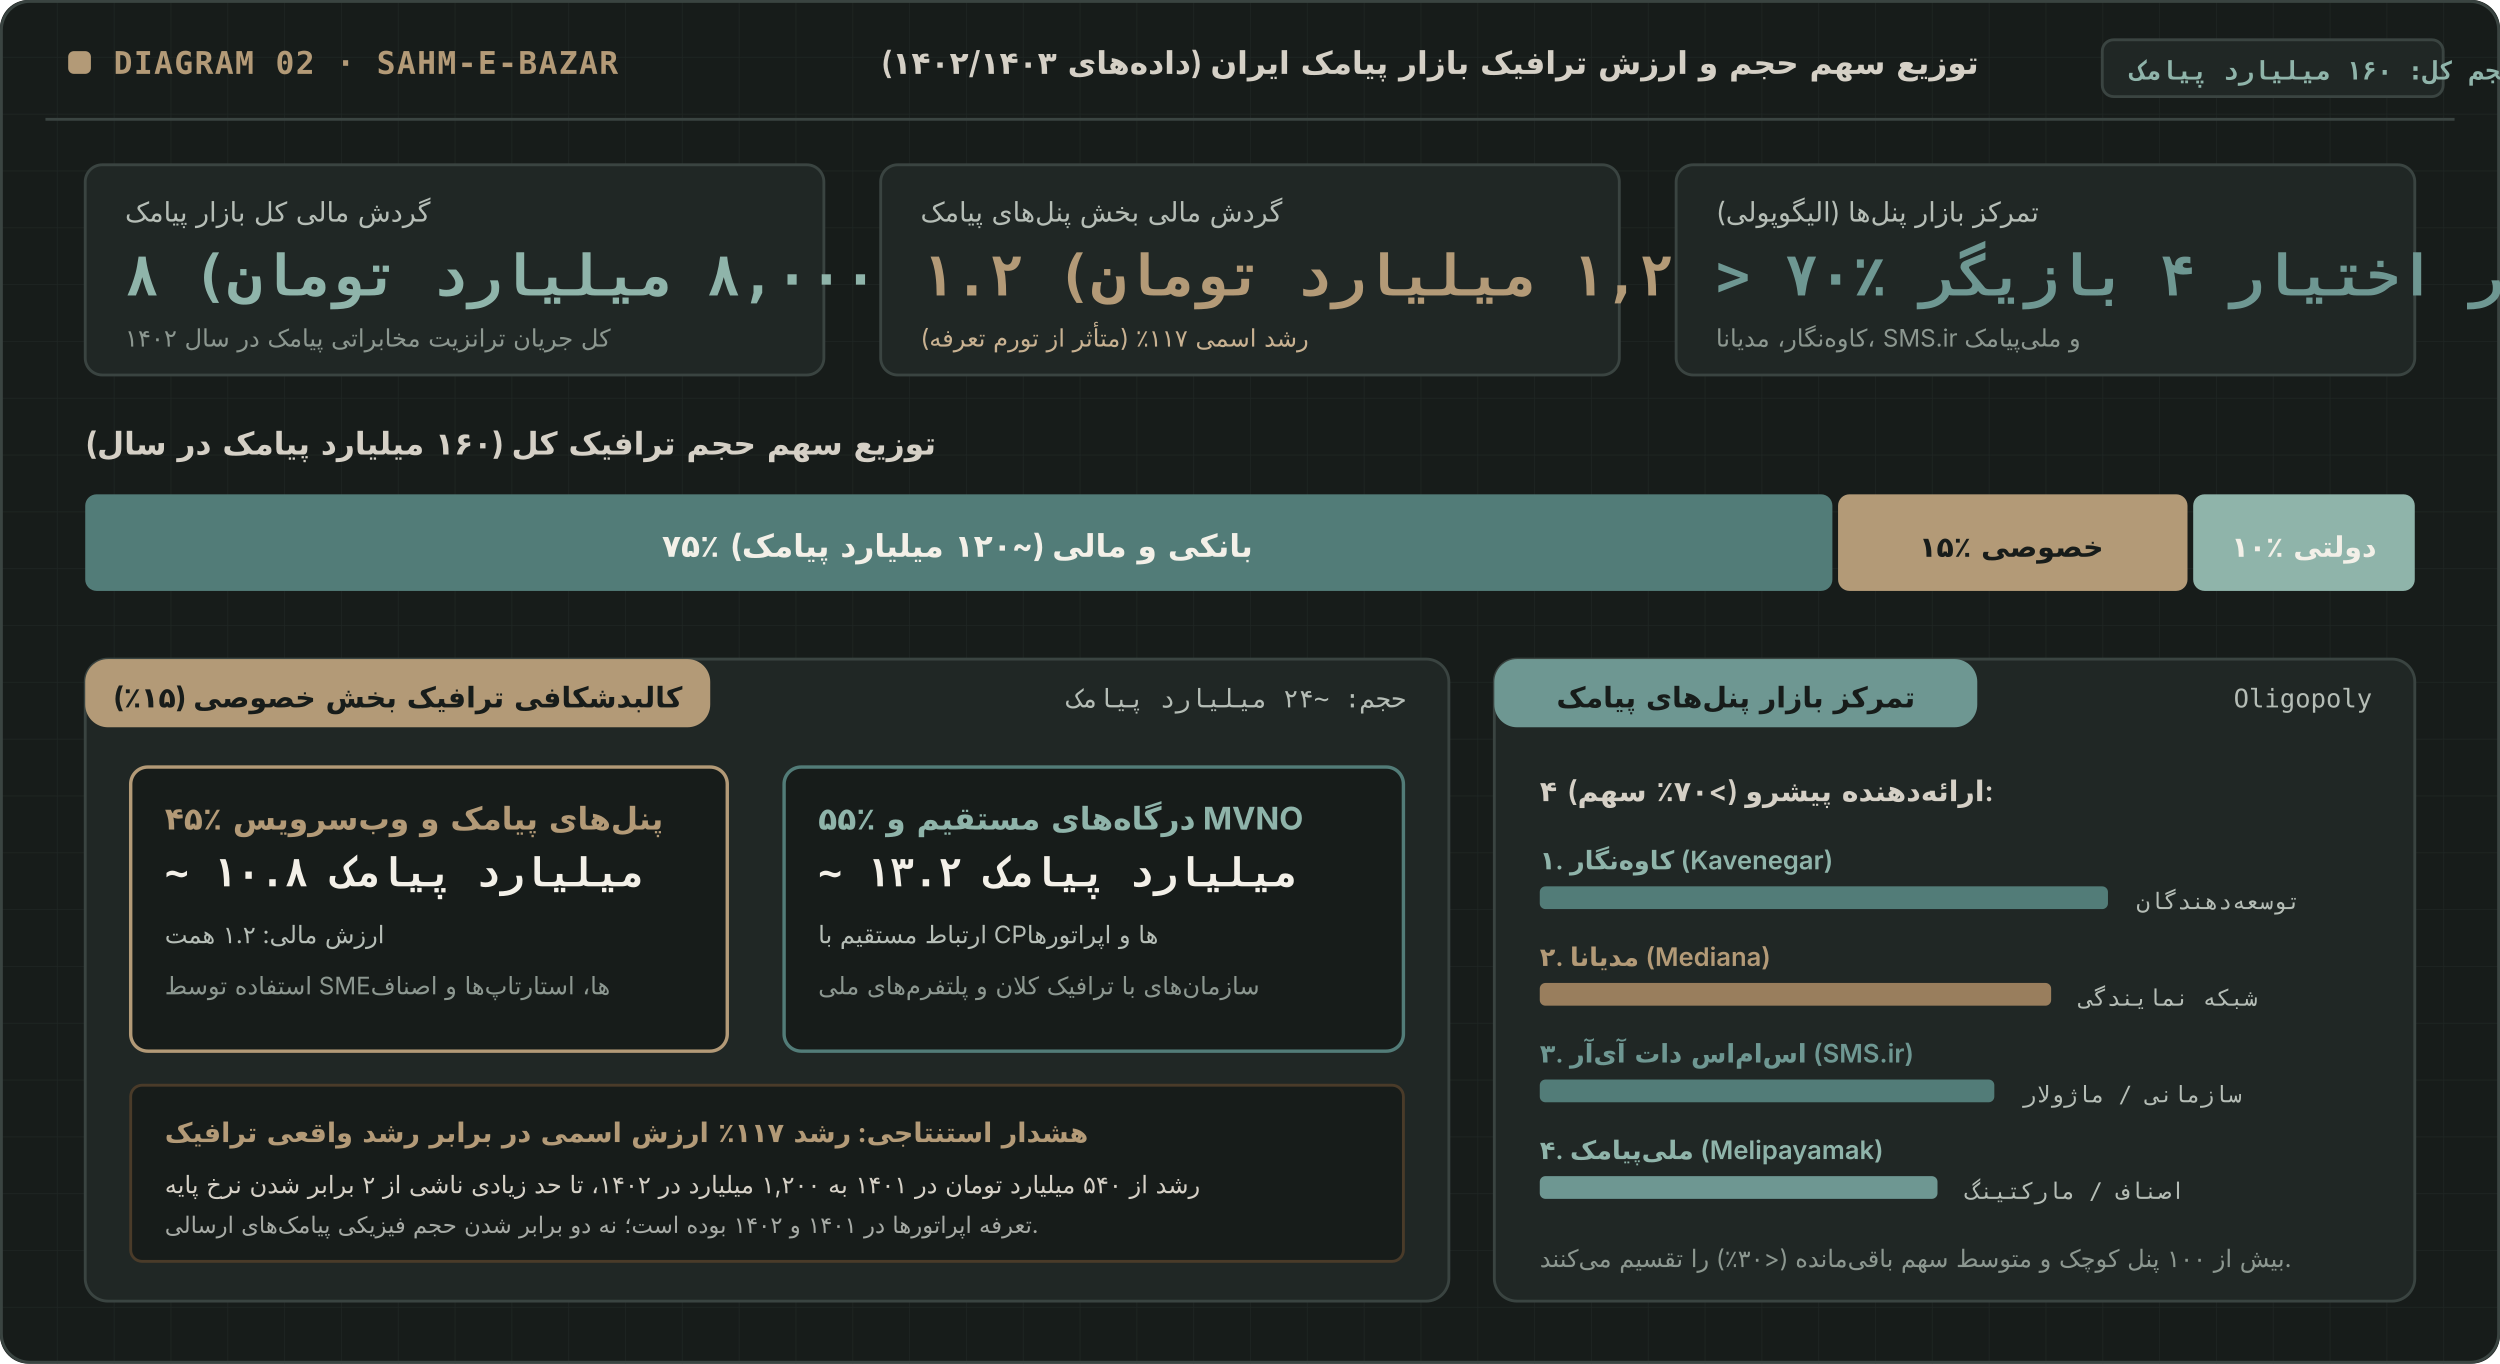
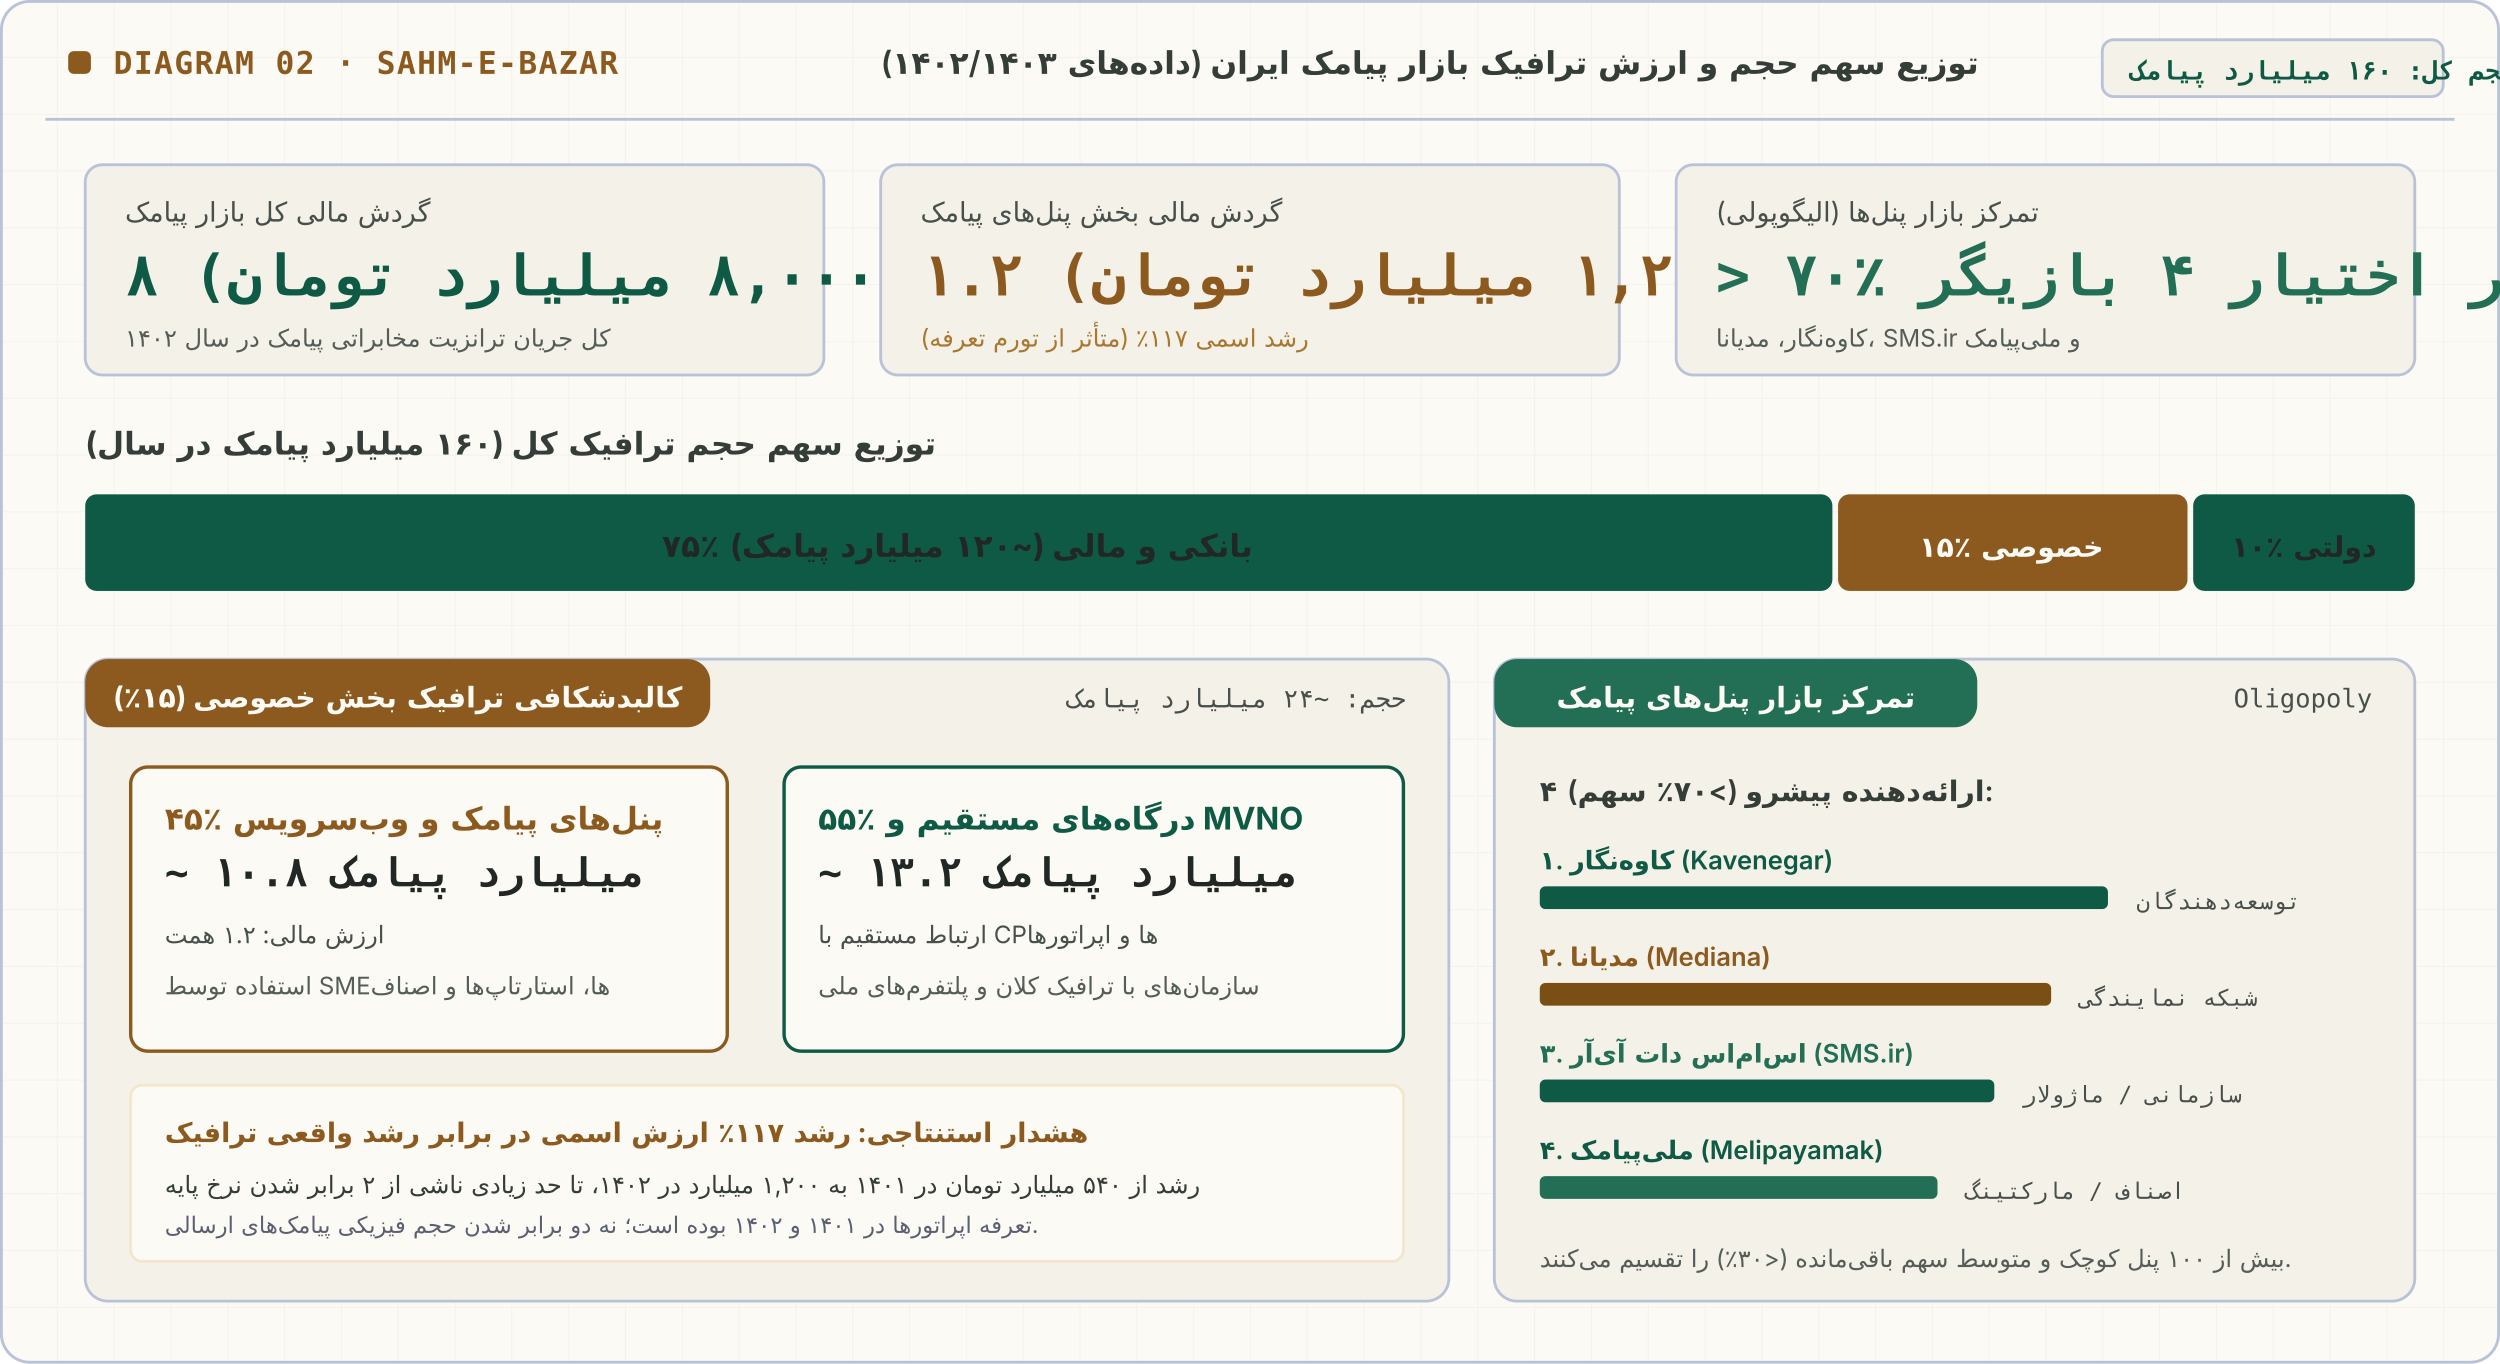
<svg xmlns="http://www.w3.org/2000/svg" viewBox="0 0 880 480" width="100%" height="100%" fill="none">
  <defs>
    <pattern id="grid-mb" width="20" height="20" patternUnits="userSpaceOnUse">
-       <path d="M 20 0 L 0 0 0 20" fill="none" stroke="#28312E" stroke-width="0.5" stroke-opacity="0.5" />
+       <path d="M 20 0 L 0 0 0 20" fill="none" stroke="#ECE7DA" stroke-width="0.5" stroke-opacity="0.5" />
    </pattern>
    <style>
      text { font-family: 'Vazirmatn', 'IBM Plex Mono', system-ui, -apple-system, sans-serif; user-select: none; }
      .mono { font-family: 'IBM Plex Mono', monospace; }
    </style>
  </defs>
-   <rect width="880" height="480" fill="#171C1A" rx="10" />
+   <rect width="880" height="480" fill="#FBFAF5" rx="10" />
  <rect width="880" height="480" fill="url(#grid-mb)" rx="10" />
-   <rect x="0.5" y="0.5" width="879" height="479" stroke="#3A4441" stroke-width="1" rx="10" />
-   <line x1="16" y1="42" x2="864" y2="42" stroke="#3A4441" stroke-width="1" />
-   <rect x="24" y="18" width="8" height="8" fill="#B39A77" rx="2" />
-   <text x="40" y="26" fill="#B39A77" font-size="11" font-weight="700" letter-spacing="0.5" class="mono">DIAGRAM 02 · SAHM-E-BAZAR</text>
-   <text x="310" y="26" fill="#D5D0C6" font-size="11" font-weight="600">توزیع سهم حجم و ارزش ترافیک بازار پیامک ایران (داده‌های ۱۴۰۲/۱۴۰۳)</text>
-   <rect x="740" y="14" width="120" height="20" fill="#202725" stroke="#3A4441" rx="4" />
-   <text x="750" y="28" fill="#8FB4AA" font-size="9" font-weight="700" class="mono">حجم کل: ۱۶۰ میلیارد پیامک</text>
+   <rect x="0.5" y="0.5" width="879" height="479" stroke="#B9C2D8" stroke-width="1" rx="10" />
+   <line x1="16" y1="42" x2="864" y2="42" stroke="#B9C2D8" stroke-width="1" />
+   <rect x="24" y="18" width="8" height="8" fill="#8C5A1E" rx="2" />
+   <text x="40" y="26" fill="#8C5A1E" font-size="11" font-weight="700" letter-spacing="0.5" class="mono">DIAGRAM 02 · SAHM-E-BAZAR</text>
+   <text x="310" y="26" fill="#353D39" font-size="11" font-weight="600">توزیع سهم حجم و ارزش ترافیک بازار پیامک ایران (داده‌های ۱۴۰۲/۱۴۰۳)</text>
+   <rect x="740" y="14" width="120" height="20" fill="#F4F1E8" stroke="#B9C2D8" rx="4" />
+   <text x="750" y="28" fill="#0E5A44" font-size="9" font-weight="700" class="mono">حجم کل: ۱۶۰ میلیارد پیامک</text>
  <g id="summary-cards">
-     <rect x="30" y="58" width="260" height="74" fill="#202725" stroke="#3A4441" rx="6" />
-     <text x="44" y="78" fill="#B5BDB6" font-size="9.5">گردش مالی کل بازار پیامک</text>
-     <text x="44" y="104" fill="#8FB4AA" font-size="20" font-weight="700" class="mono">۸ همت (۸,۰۰۰ میلیارد تومان)</text>
-     <text x="44" y="122" fill="#8C9790" font-size="8.5">کل جریان ترانزیت مخابراتی پیامک در سال ۱۴۰۲</text>
-     <rect x="310" y="58" width="260" height="74" fill="#202725" stroke="#3A4441" rx="6" />
-     <text x="324" y="78" fill="#B5BDB6" font-size="9.5">گردش مالی بخش پنل‌های پیامک</text>
-     <text x="324" y="104" fill="#B39A77" font-size="20" font-weight="700" class="mono">۱.۲ همت (۱,۲۰۰ میلیارد تومان)</text>
-     <text x="324" y="122" fill="#C8B191" font-size="8.5">رشد اسمی ۱۱۷٪ (متأثر از تورم تعرفه)</text>
-     <rect x="590" y="58" width="260" height="74" fill="#202725" stroke="#3A4441" rx="6" />
-     <text x="604" y="78" fill="#B5BDB6" font-size="9.5">تمرکز بازار پنل‌ها (الیگوپولی)</text>
-     <text x="604" y="104" fill="#6E9792" font-size="20" font-weight="700" class="mono">&gt; ۷۰٪ در اختیار ۴ بازیگر</text>
-     <text x="604" y="122" fill="#8C9790" font-size="8.5">کاوه‌نگار، مدیانا، SMS.ir و ملی‌پیامک</text>
+     <rect x="30" y="58" width="260" height="74" fill="#F4F1E8" stroke="#B9C2D8" rx="6" />
+     <text x="44" y="78" fill="#48504C" font-size="9.5">گردش مالی کل بازار پیامک</text>
+     <text x="44" y="104" fill="#0E5A44" font-size="20" font-weight="700" class="mono">۸ همت (۸,۰۰۰ میلیارد تومان)</text>
+     <text x="44" y="122" fill="#555D58" font-size="8.5">کل جریان ترانزیت مخابراتی پیامک در سال ۱۴۰۲</text>
+     <rect x="310" y="58" width="260" height="74" fill="#F4F1E8" stroke="#B9C2D8" rx="6" />
+     <text x="324" y="78" fill="#48504C" font-size="9.5">گردش مالی بخش پنل‌های پیامک</text>
+     <text x="324" y="104" fill="#8C5A1E" font-size="20" font-weight="700" class="mono">۱.۲ همت (۱,۲۰۰ میلیارد تومان)</text>
+     <text x="324" y="122" fill="#A9772F" font-size="8.5">رشد اسمی ۱۱۷٪ (متأثر از تورم تعرفه)</text>
+     <rect x="590" y="58" width="260" height="74" fill="#F4F1E8" stroke="#B9C2D8" rx="6" />
+     <text x="604" y="78" fill="#48504C" font-size="9.5">تمرکز بازار پنل‌ها (الیگوپولی)</text>
+     <text x="604" y="104" fill="#236F56" font-size="20" font-weight="700" class="mono">&gt; ۷۰٪ در اختیار ۴ بازیگر</text>
+     <text x="604" y="122" fill="#555D58" font-size="8.5">کاوه‌نگار، مدیانا، SMS.ir و ملی‌پیامک</text>
  </g>
  <g id="macro-distribution">
-     <text x="30" y="160" fill="#D5D0C6" font-size="11" font-weight="700">توزیع سهم حجم ترافیک کل (۱۶۰ میلیارد پیامک در سال)</text>
-     <rect x="30" y="174" width="615" height="34" fill="#527C78" rx="4" />
-     <rect x="647" y="174" width="123" height="34" fill="#B39A77" rx="4" />
-     <rect x="772" y="174" width="78" height="34" fill="#8FB4AA" rx="4" />
-     <text x="337" y="196" fill="#F3F0E8" font-size="11" font-weight="700" text-anchor="middle">۷۵٪ بانکی و مالی (~۱۲۰ میلیارد پیامک)</text>
-     <text x="708" y="196" fill="#171C1A" font-size="10" font-weight="700" text-anchor="middle">۱۵٪ خصوصی</text>
-     <text x="811" y="196" fill="#F3F0E8" font-size="10" font-weight="700" text-anchor="middle">۱۰٪ دولتی</text>
+     <text x="30" y="160" fill="#353D39" font-size="11" font-weight="700">توزیع سهم حجم ترافیک کل (۱۶۰ میلیارد پیامک در سال)</text>
+     <rect x="30" y="174" width="615" height="34" fill="#0E5A44" rx="4" />
+     <rect x="647" y="174" width="123" height="34" fill="#8C5A1E" rx="4" />
+     <rect x="772" y="174" width="78" height="34" fill="#0E5A44" rx="4" />
+     <text x="337" y="196" fill="#202725" font-size="11" font-weight="700" text-anchor="middle">۷۵٪ بانکی و مالی (~۱۲۰ میلیارد پیامک)</text>
+     <text x="708" y="196" fill="#FBFAF5" font-size="10" font-weight="700" text-anchor="middle">۱۵٪ خصوصی</text>
+     <text x="811" y="196" fill="#202725" font-size="10" font-weight="700" text-anchor="middle">۱۰٪ دولتی</text>
  </g>
  <g id="deep-dive-private">
-     <rect x="30" y="232" width="480" height="226" fill="#202725" stroke="#3A4441" rx="8" />
-     <rect x="30" y="232" width="220" height="24" fill="#B39A77" rx="8" />
-     <text x="140" y="249" fill="#171C1A" font-size="10" font-weight="700" text-anchor="middle">کالبدشکافی ترافیک بخش خصوصی (۱۵٪)</text>
-     <text x="495" y="249" fill="#B5BDB6" font-size="9" class="mono" text-anchor="end">حجم: ~۲۴ میلیارد پیامک</text>
-     <rect x="46" y="270" width="210" height="100" fill="#171C1A" stroke="#B39A77" stroke-width="1.2" rx="6" />
-     <text x="58" y="292" fill="#B39A77" font-size="11" font-weight="700">۴۵٪ پنل‌های پیامک و وب‌سرویس</text>
-     <text x="58" y="312" fill="#F3F0E8" font-size="14" font-weight="700" class="mono">~ ۱۰.۸ میلیارد پیامک</text>
-     <text x="58" y="332" fill="#B5BDB6" font-size="8.5">ارزش مالی: ۱.۲ همت</text>
-     <text x="58" y="350" fill="#8C9790" font-size="8.5">استفاده توسط SMEها، استارتاپ‌ها و اصناف</text>
-     <rect x="276" y="270" width="218" height="100" fill="#171C1A" stroke="#527C78" stroke-width="1.2" rx="6" />
-     <text x="288" y="292" fill="#8FB4AA" font-size="11" font-weight="700">۵۵٪ درگاه‌های مستقیم و MVNO</text>
-     <text x="288" y="312" fill="#F3F0E8" font-size="14" font-weight="700" class="mono">~ ۱۳.۲ میلیارد پیامک</text>
-     <text x="288" y="332" fill="#B5BDB6" font-size="8.5">ارتباط مستقیم با CPها و اپراتورها</text>
-     <text x="288" y="350" fill="#8C9790" font-size="8.5">سازمان‌های با ترافیک کلان و پلتفرم‌های ملی</text>
-     <rect x="46" y="382" width="448" height="62" fill="#171C1A" stroke="#4A3B29" rx="4" />
-     <text x="58" y="402" fill="#B39A77" font-size="9.5" font-weight="700">هشدار استنتاجی: رشد ۱۱۷٪ ارزش اسمی در برابر رشد واقعی ترافیک</text>
-     <text x="58" y="420" fill="#D5D0C6" font-size="8.5">رشد از ۵۴۰ میلیارد تومان در ۱۴۰۱ به ۱,۲۰۰ میلیارد در ۱۴۰۲، تا حد زیادی ناشی از ۲ برابر شدن نرخ پایه</text>
-     <text x="58" y="434" fill="#A6AAA5" font-size="8">تعرفه اپراتورها در ۱۴۰۱ و ۱۴۰۲ بوده است؛ نه دو برابر شدن حجم فیزیکی پیامک‌های ارسالی.</text>
+     <rect x="30" y="232" width="480" height="226" fill="#F4F1E8" stroke="#B9C2D8" rx="8" />
+     <rect x="30" y="232" width="220" height="24" fill="#8C5A1E" rx="8" />
+     <text x="140" y="249" fill="#FBFAF5" font-size="10" font-weight="700" text-anchor="middle">کالبدشکافی ترافیک بخش خصوصی (۱۵٪)</text>
+     <text x="495" y="249" fill="#48504C" font-size="9" class="mono" text-anchor="end">حجم: ~۲۴ میلیارد پیامک</text>
+     <rect x="46" y="270" width="210" height="100" fill="#FBFAF5" stroke="#8C5A1E" stroke-width="1.2" rx="6" />
+     <text x="58" y="292" fill="#8C5A1E" font-size="11" font-weight="700">۴۵٪ پنل‌های پیامک و وب‌سرویس</text>
+     <text x="58" y="312" fill="#202725" font-size="14" font-weight="700" class="mono">~ ۱۰.۸ میلیارد پیامک</text>
+     <text x="58" y="332" fill="#48504C" font-size="8.5">ارزش مالی: ۱.۲ همت</text>
+     <text x="58" y="350" fill="#555D58" font-size="8.5">استفاده توسط SMEها، استارتاپ‌ها و اصناف</text>
+     <rect x="276" y="270" width="218" height="100" fill="#FBFAF5" stroke="#0E5A44" stroke-width="1.2" rx="6" />
+     <text x="288" y="292" fill="#0E5A44" font-size="11" font-weight="700">۵۵٪ درگاه‌های مستقیم و MVNO</text>
+     <text x="288" y="312" fill="#202725" font-size="14" font-weight="700" class="mono">~ ۱۳.۲ میلیارد پیامک</text>
+     <text x="288" y="332" fill="#48504C" font-size="8.5">ارتباط مستقیم با CPها و اپراتورها</text>
+     <text x="288" y="350" fill="#555D58" font-size="8.5">سازمان‌های با ترافیک کلان و پلتفرم‌های ملی</text>
+     <rect x="46" y="382" width="448" height="62" fill="#FBFAF5" stroke="#F3E6CC" rx="4" />
+     <text x="58" y="402" fill="#8C5A1E" font-size="9.5" font-weight="700">هشدار استنتاجی: رشد ۱۱۷٪ ارزش اسمی در برابر رشد واقعی ترافیک</text>
+     <text x="58" y="420" fill="#353D39" font-size="8.5">رشد از ۵۴۰ میلیارد تومان در ۱۴۰۱ به ۱,۲۰۰ میلیارد در ۱۴۰۲، تا حد زیادی ناشی از ۲ برابر شدن نرخ پایه</text>
+     <text x="58" y="434" fill="#5A6070" font-size="8">تعرفه اپراتورها در ۱۴۰۱ و ۱۴۰۲ بوده است؛ نه دو برابر شدن حجم فیزیکی پیامک‌های ارسالی.</text>
  </g>
  <g id="concentration-pie">
-     <rect x="526" y="232" width="324" height="226" fill="#202725" stroke="#3A4441" rx="8" />
-     <rect x="526" y="232" width="170" height="24" fill="#6E9792" rx="8" />
-     <text x="611" y="249" fill="#171C1A" font-size="10" font-weight="700" text-anchor="middle">تمرکز بازار پنل‌های پیامک</text>
-     <text x="835" y="249" fill="#B5BDB6" font-size="9" class="mono" text-anchor="end">Oligopoly</text>
-     <text x="542" y="282" fill="#D5D0C6" font-size="10" font-weight="600">۴ ارائه‌دهنده پیشرو (&gt;۷۰٪ سهم):</text>
-     <text x="542" y="306" fill="#8FB4AA" font-size="9" font-weight="600">۱. کاوه‌نگار (Kavenegar)</text>
-     <rect x="542" y="312" width="200" height="8" fill="#527C78" rx="2" />
-     <text x="752" y="320" fill="#B5BDB6" font-size="8" class="mono">توسعه‌دهندگان</text>
-     <text x="542" y="340" fill="#B39A77" font-size="9" font-weight="600">۲. مدیانا (Mediana)</text>
-     <rect x="542" y="346" width="180" height="8" fill="#997E5D" rx="2" />
-     <text x="732" y="354" fill="#B5BDB6" font-size="8" class="mono">شبکه نمایندگی</text>
-     <text x="542" y="374" fill="#6E9792" font-size="9" font-weight="600">۳. اس‌ام‌اس دات آی‌آر (SMS.ir)</text>
-     <rect x="542" y="380" width="160" height="8" fill="#527C78" rx="2" />
-     <text x="712" y="388" fill="#B5BDB6" font-size="8" class="mono">سازمانی / ماژولار</text>
-     <text x="542" y="408" fill="#8FB4AA" font-size="9" font-weight="600">۴. ملی‌پیامک (Melipayamak)</text>
-     <rect x="542" y="414" width="140" height="8" fill="#6E9792" rx="2" />
-     <text x="692" y="422" fill="#B5BDB6" font-size="8" class="mono">اصناف / مارکتینگ</text>
-     <text x="542" y="446" fill="#8C9790" font-size="8.5">بیش از ۱۰۰ پنل کوچک و متوسط سهم باقی‌مانده (&lt;۳۰٪) را تقسیم می‌کنند.</text>
+     <rect x="526" y="232" width="324" height="226" fill="#F4F1E8" stroke="#B9C2D8" rx="8" />
+     <rect x="526" y="232" width="170" height="24" fill="#236F56" rx="8" />
+     <text x="611" y="249" fill="#FBFAF5" font-size="10" font-weight="700" text-anchor="middle">تمرکز بازار پنل‌های پیامک</text>
+     <text x="835" y="249" fill="#48504C" font-size="9" class="mono" text-anchor="end">Oligopoly</text>
+     <text x="542" y="282" fill="#353D39" font-size="10" font-weight="600">۴ ارائه‌دهنده پیشرو (&gt;۷۰٪ سهم):</text>
+     <text x="542" y="306" fill="#0E5A44" font-size="9" font-weight="600">۱. کاوه‌نگار (Kavenegar)</text>
+     <rect x="542" y="312" width="200" height="8" fill="#0E5A44" rx="2" />
+     <text x="752" y="320" fill="#48504C" font-size="8" class="mono">توسعه‌دهندگان</text>
+     <text x="542" y="340" fill="#8C5A1E" font-size="9" font-weight="600">۲. مدیانا (Mediana)</text>
+     <rect x="542" y="346" width="180" height="8" fill="#7A4F14" rx="2" />
+     <text x="732" y="354" fill="#48504C" font-size="8" class="mono">شبکه نمایندگی</text>
+     <text x="542" y="374" fill="#236F56" font-size="9" font-weight="600">۳. اس‌ام‌اس دات آی‌آر (SMS.ir)</text>
+     <rect x="542" y="380" width="160" height="8" fill="#0E5A44" rx="2" />
+     <text x="712" y="388" fill="#48504C" font-size="8" class="mono">سازمانی / ماژولار</text>
+     <text x="542" y="408" fill="#0E5A44" font-size="9" font-weight="600">۴. ملی‌پیامک (Melipayamak)</text>
+     <rect x="542" y="414" width="140" height="8" fill="#236F56" rx="2" />
+     <text x="692" y="422" fill="#48504C" font-size="8" class="mono">اصناف / مارکتینگ</text>
+     <text x="542" y="446" fill="#555D58" font-size="8.5">بیش از ۱۰۰ پنل کوچک و متوسط سهم باقی‌مانده (&lt;۳۰٪) را تقسیم می‌کنند.</text>
  </g>
</svg>
